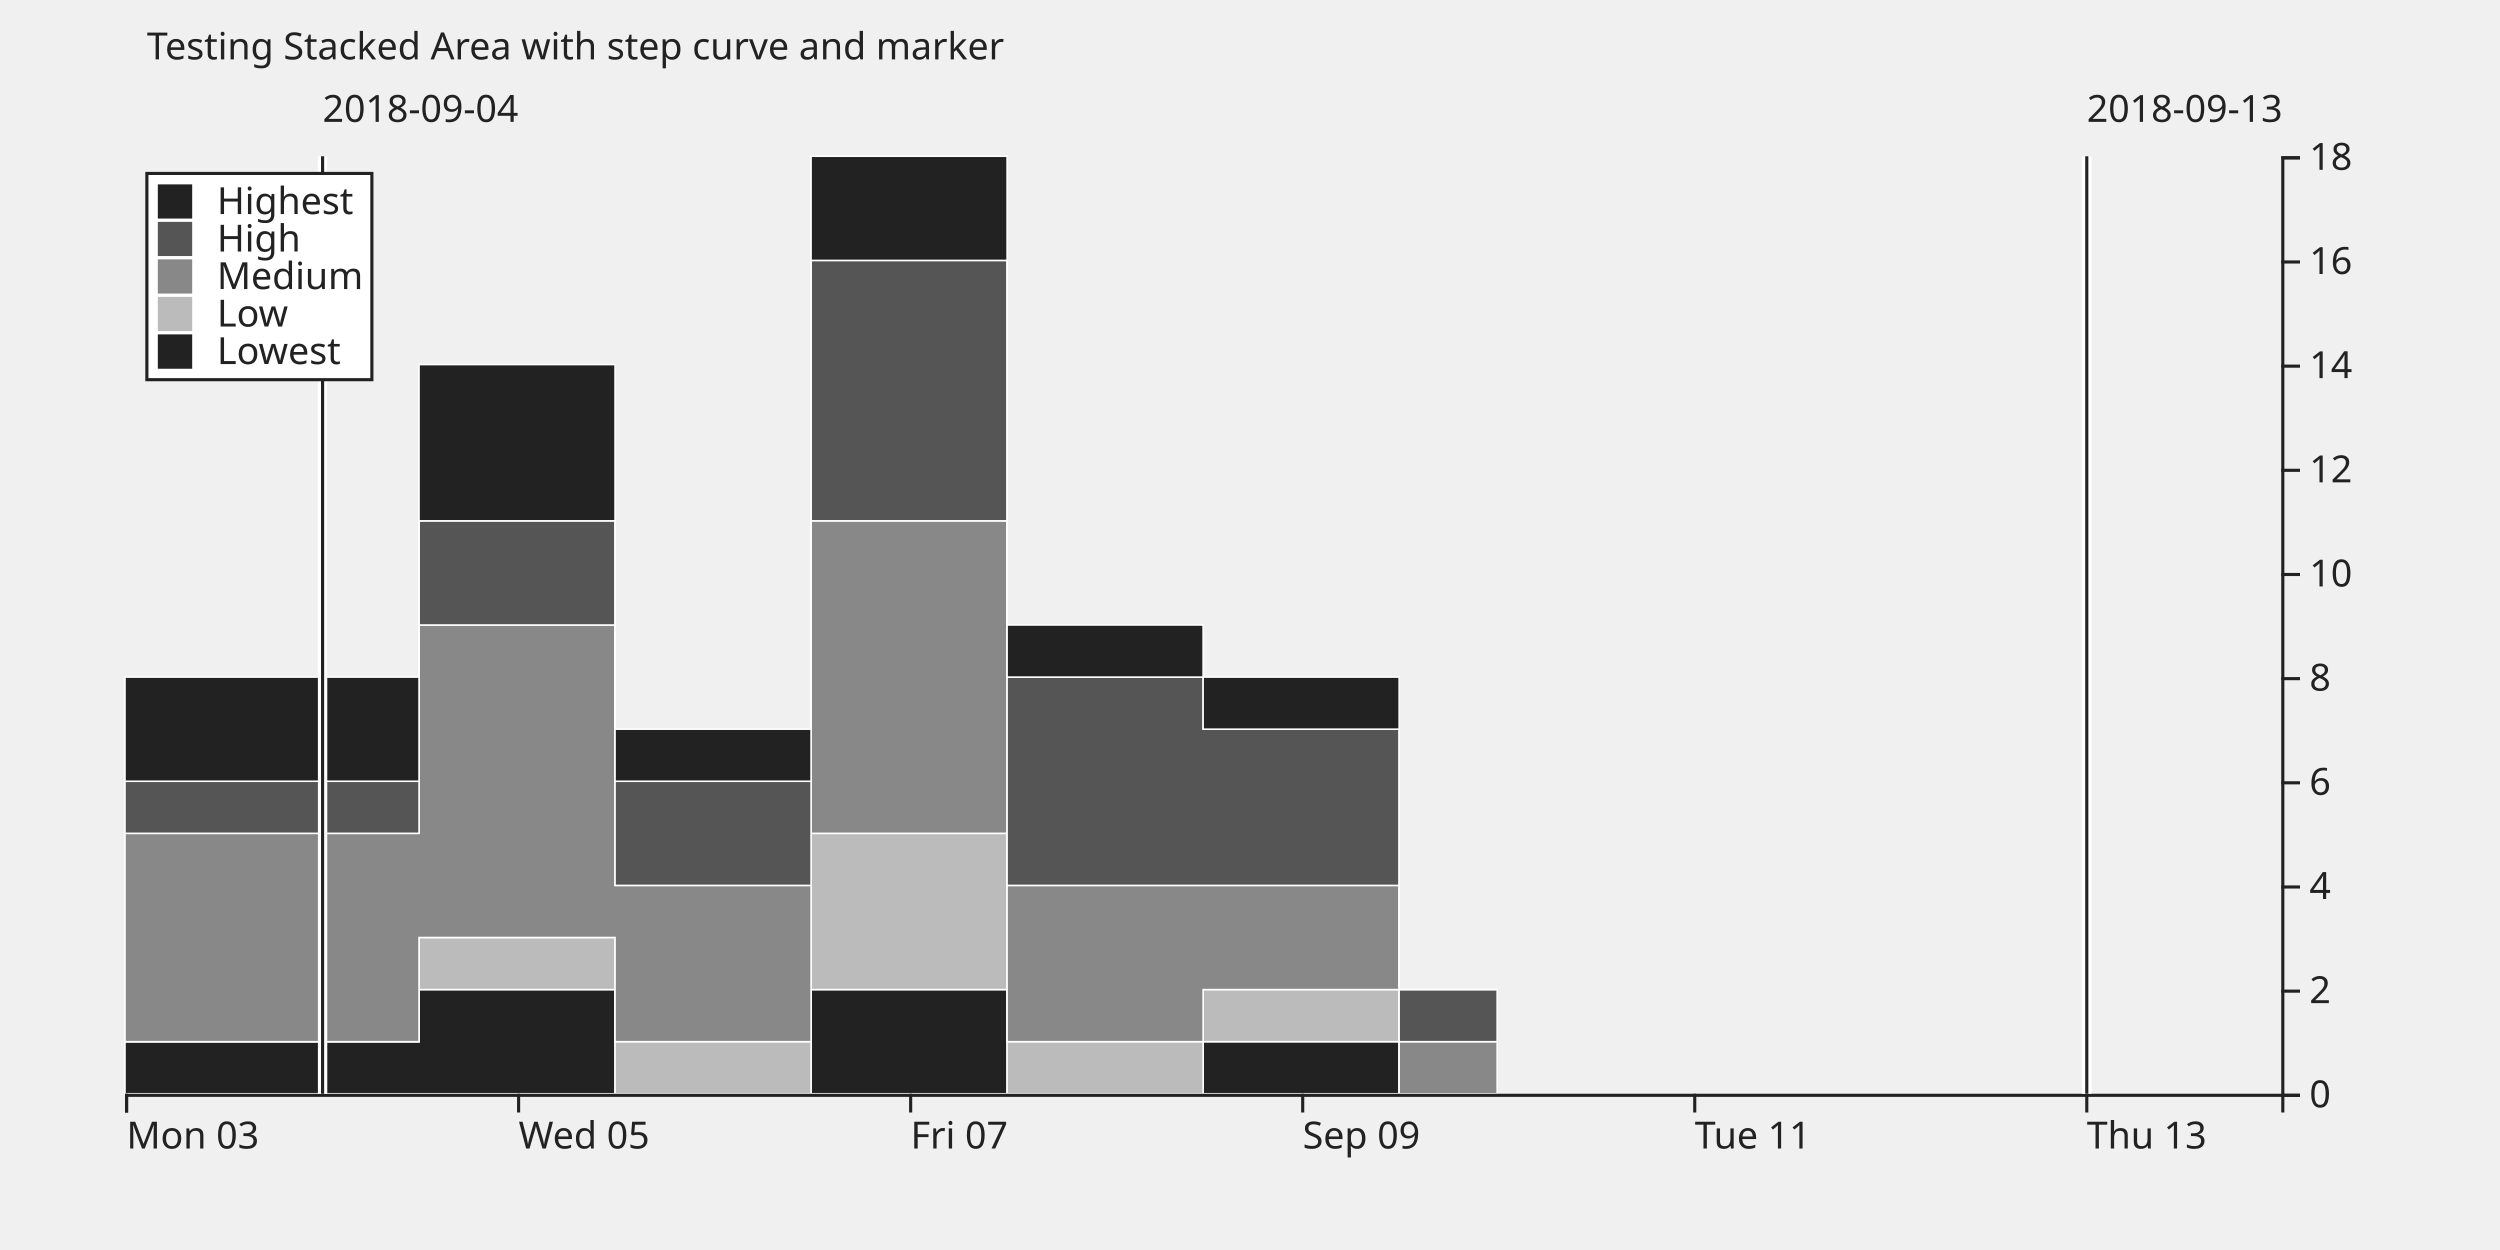
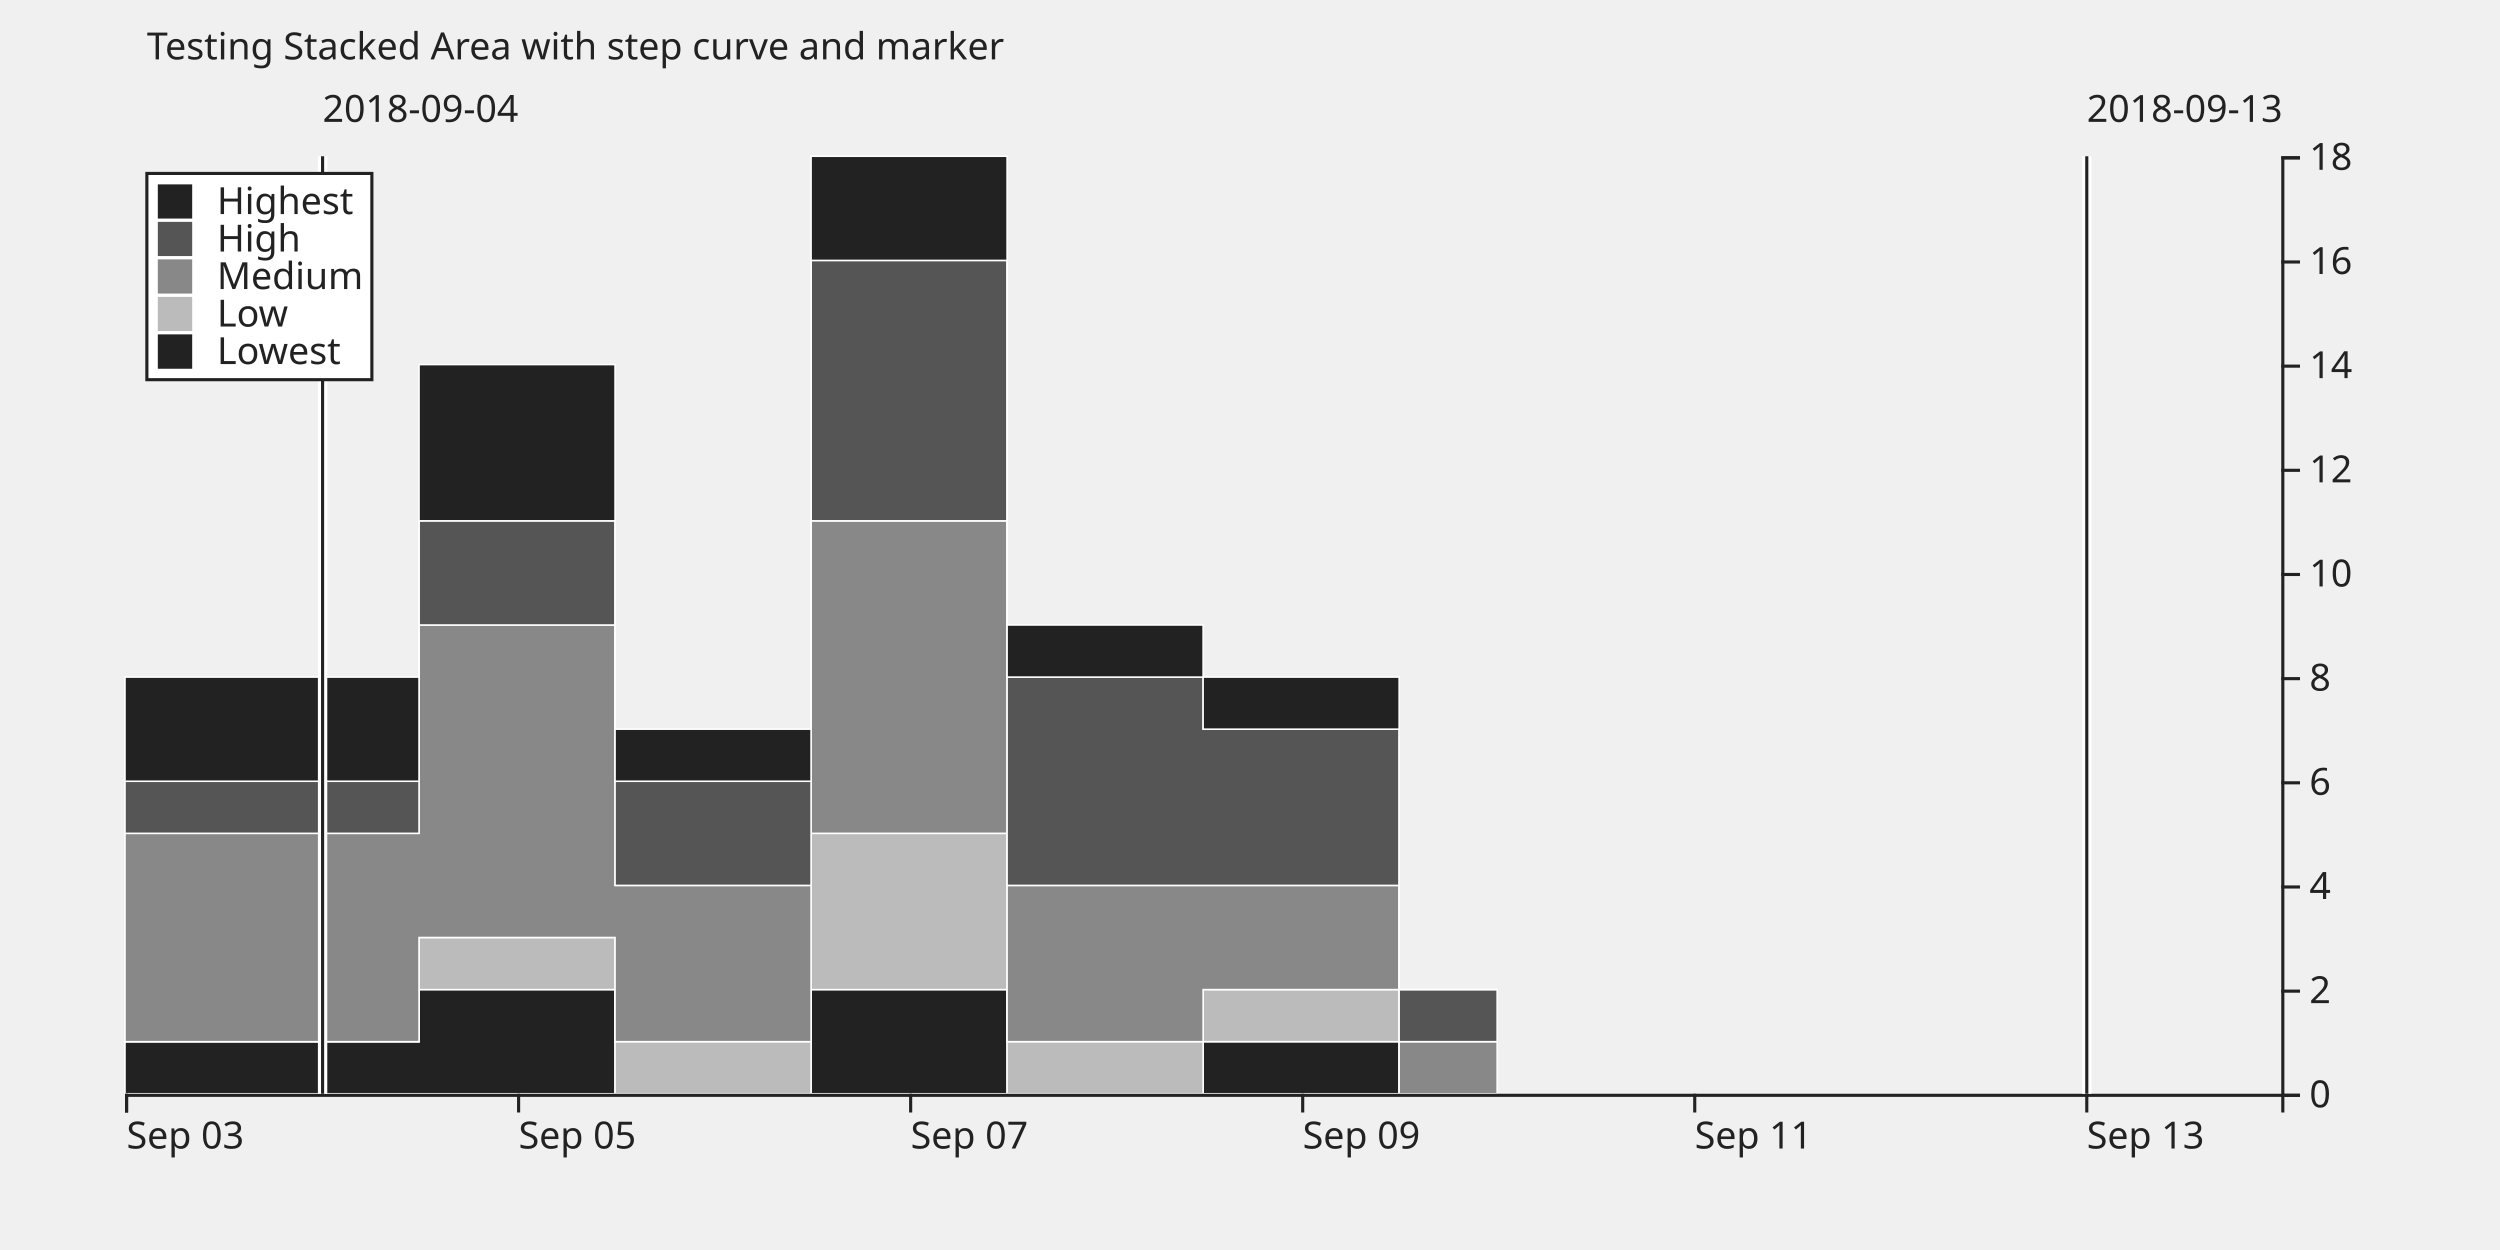
<svg xmlns="http://www.w3.org/2000/svg" width="800" height="400">
  <g transform="translate(40,50)">
    <g class="layer">
      <path class="area" style="fill: #222; stroke: #fff; stroke-width: .5;" d="M0,283.333L31.364,283.333L31.364,283.333L94.091,283.333L94.091,266.667L156.818,266.667L156.818,300L219.545,300L219.545,266.667L282.273,266.667L282.273,300L345,300L345,283.333L407.727,283.333L407.727,300L439.091,300L439.091,300L407.727,300L407.727,300L345,300L345,300L282.273,300L282.273,300L219.545,300L219.545,300L156.818,300L156.818,300L94.091,300L94.091,300L31.364,300L31.364,300L0,300Z" />
    </g>
    <g class="layer">
      <path class="area" style="fill: #bbb; stroke: #fff; stroke-width: .5;" d="M0,283.333L31.364,283.333L31.364,283.333L94.091,283.333L94.091,250L156.818,250L156.818,283.333L219.545,283.333L219.545,216.667L282.273,216.667L282.273,283.333L345,283.333L345,266.667L407.727,266.667L407.727,300L439.091,300L439.091,300L407.727,300L407.727,283.333L345,283.333L345,300L282.273,300L282.273,266.667L219.545,266.667L219.545,300L156.818,300L156.818,266.667L94.091,266.667L94.091,283.333L31.364,283.333L31.364,283.333L0,283.333Z" />
    </g>
    <g class="layer">
      <path class="area" style="fill: #888; stroke: #fff; stroke-width: .5;" d="M0,216.667L31.364,216.667L31.364,216.667L94.091,216.667L94.091,150L156.818,150L156.818,233.333L219.545,233.333L219.545,116.667L282.273,116.667L282.273,233.333L345,233.333L345,233.333L407.727,233.333L407.727,283.333L439.091,283.333L439.091,300L407.727,300L407.727,266.667L345,266.667L345,283.333L282.273,283.333L282.273,216.667L219.545,216.667L219.545,283.333L156.818,283.333L156.818,250L94.091,250L94.091,283.333L31.364,283.333L31.364,283.333L0,283.333Z" />
    </g>
    <g class="layer">
      <path class="area" style="fill: #555; stroke: #fff; stroke-width: .5;" d="M0,200L31.364,200L31.364,200L94.091,200L94.091,116.667L156.818,116.667L156.818,200L219.545,200L219.545,33.333L282.273,33.333L282.273,166.667L345,166.667L345,183.333L407.727,183.333L407.727,266.667L439.091,266.667L439.091,283.333L407.727,283.333L407.727,233.333L345,233.333L345,233.333L282.273,233.333L282.273,116.667L219.545,116.667L219.545,233.333L156.818,233.333L156.818,150L94.091,150L94.091,216.667L31.364,216.667L31.364,216.667L0,216.667Z" />
    </g>
    <g class="layer">
      <path class="area" style="fill: #222; stroke: #fff; stroke-width: .5;" d="M0,166.667L31.364,166.667L31.364,166.667L94.091,166.667L94.091,66.667L156.818,66.667L156.818,183.333L219.545,183.333L219.545,0L282.273,0L282.273,150L345,150L345,166.667L407.727,166.667L407.727,266.667L439.091,266.667L439.091,266.667L407.727,266.667L407.727,183.333L345,183.333L345,166.667L282.273,166.667L282.273,33.333L219.545,33.333L219.545,200L156.818,200L156.818,116.667L94.091,116.667L94.091,200L31.364,200L31.364,200L0,200Z" />
    </g>
    <g transform="translate(0,300)" fill="none" font-size="10" font-family="sans-serif" text-anchor="middle">
      <path class="domain" stroke="currentColor" d="M0.5,6V0.5H690.5V6" style="stroke: #222;" />
      <g class="tick" opacity="1" transform="translate(0.5,0)">
        <line stroke="currentColor" y2="6" style="stroke: #222;" />
-         <text fill="currentColor" y="9" dy="0.71em" style="fill: #222;" text-anchor="start" font-size="12px" font-family="sans-serif">Mon 03</text>
+         <text fill="currentColor" y="9" dy="0.71em" style="fill: #222;" text-anchor="start" font-size="12px" font-family="sans-serif">Sep 03</text>
      </g>
      <g class="tick" opacity="1" transform="translate(125.9545,0)">
        <line stroke="currentColor" y2="6" style="stroke: #222;" />
-         <text fill="currentColor" y="9" dy="0.71em" style="fill: #222;" text-anchor="start" font-size="12px" font-family="sans-serif">Wed 05</text>
+         <text fill="currentColor" y="9" dy="0.71em" style="fill: #222;" text-anchor="start" font-size="12px" font-family="sans-serif">Sep 05</text>
      </g>
      <g class="tick" opacity="1" transform="translate(251.4091,0)">
        <line stroke="currentColor" y2="6" style="stroke: #222;" />
-         <text fill="currentColor" y="9" dy="0.71em" style="fill: #222;" text-anchor="start" font-size="12px" font-family="sans-serif">Fri 07</text>
+         <text fill="currentColor" y="9" dy="0.71em" style="fill: #222;" text-anchor="start" font-size="12px" font-family="sans-serif">Sep 07</text>
      </g>
      <g class="tick" opacity="1" transform="translate(376.8636,0)">
        <line stroke="currentColor" y2="6" style="stroke: #222;" />
        <text fill="currentColor" y="9" dy="0.71em" style="fill: #222;" text-anchor="start" font-size="12px" font-family="sans-serif">Sep 09</text>
      </g>
      <g class="tick" opacity="1" transform="translate(502.3182,0)">
        <line stroke="currentColor" y2="6" style="stroke: #222;" />
-         <text fill="currentColor" y="9" dy="0.71em" style="fill: #222;" text-anchor="start" font-size="12px" font-family="sans-serif">Tue 11</text>
+         <text fill="currentColor" y="9" dy="0.71em" style="fill: #222;" text-anchor="start" font-size="12px" font-family="sans-serif">Sep 11</text>
      </g>
      <g class="tick" opacity="1" transform="translate(627.7727,0)">
        <line stroke="currentColor" y2="6" style="stroke: #222;" />
-         <text fill="currentColor" y="9" dy="0.71em" style="fill: #222;" text-anchor="start" font-size="12px" font-family="sans-serif">Thu 13</text>
+         <text fill="currentColor" y="9" dy="0.71em" style="fill: #222;" text-anchor="start" font-size="12px" font-family="sans-serif">Sep 13</text>
      </g>
    </g>
    <g transform="translate(690 ,0)" fill="none" font-size="10" font-family="sans-serif" text-anchor="start">
      <path class="domain" stroke="currentColor" d="M6,300.5H0.5V0.5H6" style="stroke: #222;" />
      <g class="tick" opacity="1" transform="translate(0,300.5)">
        <line stroke="currentColor" x2="6" style="stroke: #222;" />
        <text fill="currentColor" x="9" dy="0.32em" style="fill: #222; text-anchor: start;" font-size="12px" font-family="sans-serif">0</text>
      </g>
      <g class="tick" opacity="1" transform="translate(0,267.1667)">
        <line stroke="currentColor" x2="6" style="stroke: #222;" />
        <text fill="currentColor" x="9" dy="0.32em" style="fill: #222; text-anchor: start;" font-size="12px" font-family="sans-serif">2</text>
      </g>
      <g class="tick" opacity="1" transform="translate(0,233.8333)">
        <line stroke="currentColor" x2="6" style="stroke: #222;" />
        <text fill="currentColor" x="9" dy="0.32em" style="fill: #222; text-anchor: start;" font-size="12px" font-family="sans-serif">4</text>
      </g>
      <g class="tick" opacity="1" transform="translate(0,200.5)">
        <line stroke="currentColor" x2="6" style="stroke: #222;" />
        <text fill="currentColor" x="9" dy="0.32em" style="fill: #222; text-anchor: start;" font-size="12px" font-family="sans-serif">6</text>
      </g>
      <g class="tick" opacity="1" transform="translate(0,167.1667)">
        <line stroke="currentColor" x2="6" style="stroke: #222;" />
        <text fill="currentColor" x="9" dy="0.32em" style="fill: #222; text-anchor: start;" font-size="12px" font-family="sans-serif">8</text>
      </g>
      <g class="tick" opacity="1" transform="translate(0,133.8333)">
        <line stroke="currentColor" x2="6" style="stroke: #222;" />
        <text fill="currentColor" x="9" dy="0.32em" style="fill: #222; text-anchor: start;" font-size="12px" font-family="sans-serif">10</text>
      </g>
      <g class="tick" opacity="1" transform="translate(0,100.5)">
        <line stroke="currentColor" x2="6" style="stroke: #222;" />
        <text fill="currentColor" x="9" dy="0.32em" style="fill: #222; text-anchor: start;" font-size="12px" font-family="sans-serif">12</text>
      </g>
      <g class="tick" opacity="1" transform="translate(0,67.16667)">
        <line stroke="currentColor" x2="6" style="stroke: #222;" />
        <text fill="currentColor" x="9" dy="0.32em" style="fill: #222; text-anchor: start;" font-size="12px" font-family="sans-serif">14</text>
      </g>
      <g class="tick" opacity="1" transform="translate(0,33.83333)">
        <line stroke="currentColor" x2="6" style="stroke: #222;" />
        <text fill="currentColor" x="9" dy="0.32em" style="fill: #222; text-anchor: start;" font-size="12px" font-family="sans-serif">16</text>
      </g>
      <g class="tick" opacity="1" transform="translate(0,0.5)">
        <line stroke="currentColor" x2="6" style="stroke: #222;" />
        <text fill="currentColor" x="9" dy="0.32em" style="fill: #222; text-anchor: start;" font-size="12px" font-family="sans-serif">18</text>
      </g>
    </g>
    <line x1="63.227" y1="300" x2="63.227" y2="0" style="stroke-width: 3; stroke: #fff;" />
    <line x1="63.227" y1="300" x2="63.227" y2="0" style="stroke-width: 1; stroke: #222;" />
    <rect style="fill: #fff;" />
    <text x="63.227" y="-15" dy="4px" font-size="12px" font-family="sans-serif" style="fill: #222; text-anchor: start;">2018-09-04</text>
    <line x1="627.773" y1="300" x2="627.773" y2="0" style="stroke-width: 3; stroke: #fff;" />
    <line x1="627.773" y1="300" x2="627.773" y2="0" style="stroke-width: 1; stroke: #222;" />
    <rect style="fill: #fff;" />
    <text x="627.773" y="-15" dy="4px" font-size="12px" font-family="sans-serif" style="fill: #222; text-anchor: start;">2018-09-13</text>
    <text x="7" y="-35" dy="4px" font-size="12px" font-family="sans-serif" style="text-anchor: start; fill: #222;">Testing Stacked Area with step curve and marker</text>
    <rect x="7" y="5.5" width="72" height="66" style="fill: #fff; stroke: #222;" />
    <rect x="10" y="8.5" width="12" height="12" style="fill: #222; stroke: #fff;" />
    <text x="29.44" y="14.5" dy="4px" font-size="12px" font-family="sans-serif" style="text-anchor: start; fill: #222;">Highest</text>
    <rect x="10" y="20.5" width="12" height="12" style="fill: #555; stroke: #fff;" />
    <text x="29.44" y="26.5" dy="4px" font-size="12px" font-family="sans-serif" style="text-anchor: start; fill: #222;">High</text>
    <rect x="10" y="32.5" width="12" height="12" style="fill: #888; stroke: #fff;" />
    <text x="29.44" y="38.5" dy="4px" font-size="12px" font-family="sans-serif" style="text-anchor: start; fill: #222;">Medium</text>
    <rect x="10" y="44.5" width="12" height="12" style="fill: #bbb; stroke: #fff;" />
    <text x="29.44" y="50.5" dy="4px" font-size="12px" font-family="sans-serif" style="text-anchor: start; fill: #222;">Low</text>
    <rect x="10" y="56.5" width="12" height="12" style="fill: #222; stroke: #fff;" />
    <text x="29.44" y="62.5" dy="4px" font-size="12px" font-family="sans-serif" style="text-anchor: start; fill: #222;">Lowest</text>
    <rect fill="#fff" stroke="#222" class="focus-item" width="12" height="12" style="display: none;" />
    <text dy="4px" font-size="12px" font-family="sans-serif" style="text-anchor: start; fill: #222; display: none;" />
    <text dy="4px" font-size="12px" font-family="sans-serif" style="text-anchor: start; fill: #222; display: none;" />
    <text dy="4px" font-size="12px" font-family="sans-serif" style="text-anchor: start; fill: #222; display: none;" />
    <text dy="4px" font-size="12px" font-family="sans-serif" style="text-anchor: start; fill: #222; display: none;" />
    <text dy="4px" font-size="12px" font-family="sans-serif" style="text-anchor: start; fill: #222; display: none;" />
    <text dy="4px" font-size="12px" font-family="sans-serif" style="text-anchor: start; fill: #222; display: none;" />
    <text dy="4px" font-size="12px" font-family="sans-serif" style="text-anchor: start; fill: #222; display: none;" />
    <text dy="4px" font-size="12px" font-family="sans-serif" style="text-anchor: start; fill: #222; display: none;" />
    <text dy="4px" font-size="12px" font-family="sans-serif" style="text-anchor: start; fill: #222; display: none;" />
    <text dy="4px" font-size="12px" font-family="sans-serif" style="text-anchor: start; fill: #222; display: none;" />
    <text dy="4px" font-size="12px" font-family="sans-serif" style="text-anchor: start; fill: #222; display: none;" />
    <text dy="4px" font-size="12px" font-family="sans-serif" style="text-anchor: start; fill: #222; display: none;" />
    <text dy="4px" font-size="12px" font-family="sans-serif" style="text-anchor: start; fill: #222; display: none;" />
    <text dy="4px" font-size="12px" font-family="sans-serif" style="text-anchor: start; fill: #222; display: none;" />
    <text dy="4px" font-size="12px" font-family="sans-serif" style="text-anchor: start; fill: #222; display: none;" />
    <text dy="4px" font-size="12px" font-family="sans-serif" style="text-anchor: start; fill: #222; display: none;" />
    <text dy="4px" font-size="12px" font-family="sans-serif" style="text-anchor: start; fill: #222; display: none;" />
    <text dy="4px" font-size="12px" font-family="sans-serif" style="text-anchor: start; fill: #222; display: none;" />
    <text dy="4px" font-size="12px" font-family="sans-serif" style="text-anchor: start; fill: #222; display: none;" />
    <text dy="4px" font-size="12px" font-family="sans-serif" style="text-anchor: start; fill: #222; display: none;" />
    <text dy="4px" font-size="12px" font-family="sans-serif" style="text-anchor: start; fill: #222; display: none;" />
    <text dy="4px" font-size="12px" font-family="sans-serif" style="text-anchor: start; fill: #222; display: none;" />
    <text dy="4px" font-size="12px" font-family="sans-serif" style="text-anchor: start; fill: #222; display: none;" />
    <text dy="4px" font-size="12px" font-family="sans-serif" style="text-anchor: start; fill: #222; display: none;" />
    <text dy="4px" font-size="12px" font-family="sans-serif" style="text-anchor: start; fill: #222; display: none;" />
    <text dy="4px" font-size="12px" font-family="sans-serif" style="text-anchor: start; fill: #222; display: none;" />
    <text dy="4px" font-size="12px" font-family="sans-serif" style="text-anchor: start; fill: #222; display: none;" />
    <text dy="4px" font-size="12px" font-family="sans-serif" style="text-anchor: start; fill: #222; display: none;" />
    <text dy="4px" font-size="12px" font-family="sans-serif" style="text-anchor: start; fill: #222; display: none;" />
    <text dy="4px" font-size="12px" font-family="sans-serif" style="text-anchor: start; fill: #222; display: none;" />
    <text dy="4px" font-size="12px" font-family="sans-serif" style="text-anchor: start; fill: #222; display: none;" />
    <text dy="4px" font-size="12px" font-family="sans-serif" style="text-anchor: start; fill: #222; display: none;" />
    <text dy="4px" font-size="12px" font-family="sans-serif" style="text-anchor: start; fill: #222; display: none;" />
    <text dy="4px" font-size="12px" font-family="sans-serif" style="text-anchor: start; fill: #222; display: none;" />
    <text dy="4px" font-size="12px" font-family="sans-serif" style="text-anchor: start; fill: #222; display: none;" />
    <text dy="4px" font-size="12px" font-family="sans-serif" style="text-anchor: start; fill: #222; display: none;" />
    <text dy="4px" font-size="12px" font-family="sans-serif" style="text-anchor: start; fill: #222; display: none;" />
    <text dy="4px" font-size="12px" font-family="sans-serif" style="text-anchor: start; fill: #222; display: none;" />
    <text dy="4px" font-size="12px" font-family="sans-serif" style="text-anchor: start; fill: #222; display: none;" />
    <text dy="4px" font-size="12px" font-family="sans-serif" style="text-anchor: start; fill: #222; display: none;" />
    <line style="display: none; stroke-width: 3; stroke: #fff;" />
    <line style="display: none; stroke-width: 1; stroke: #222;" />
    <rect width="760" height="300" fill="transparent" />
  </g>
</svg>
